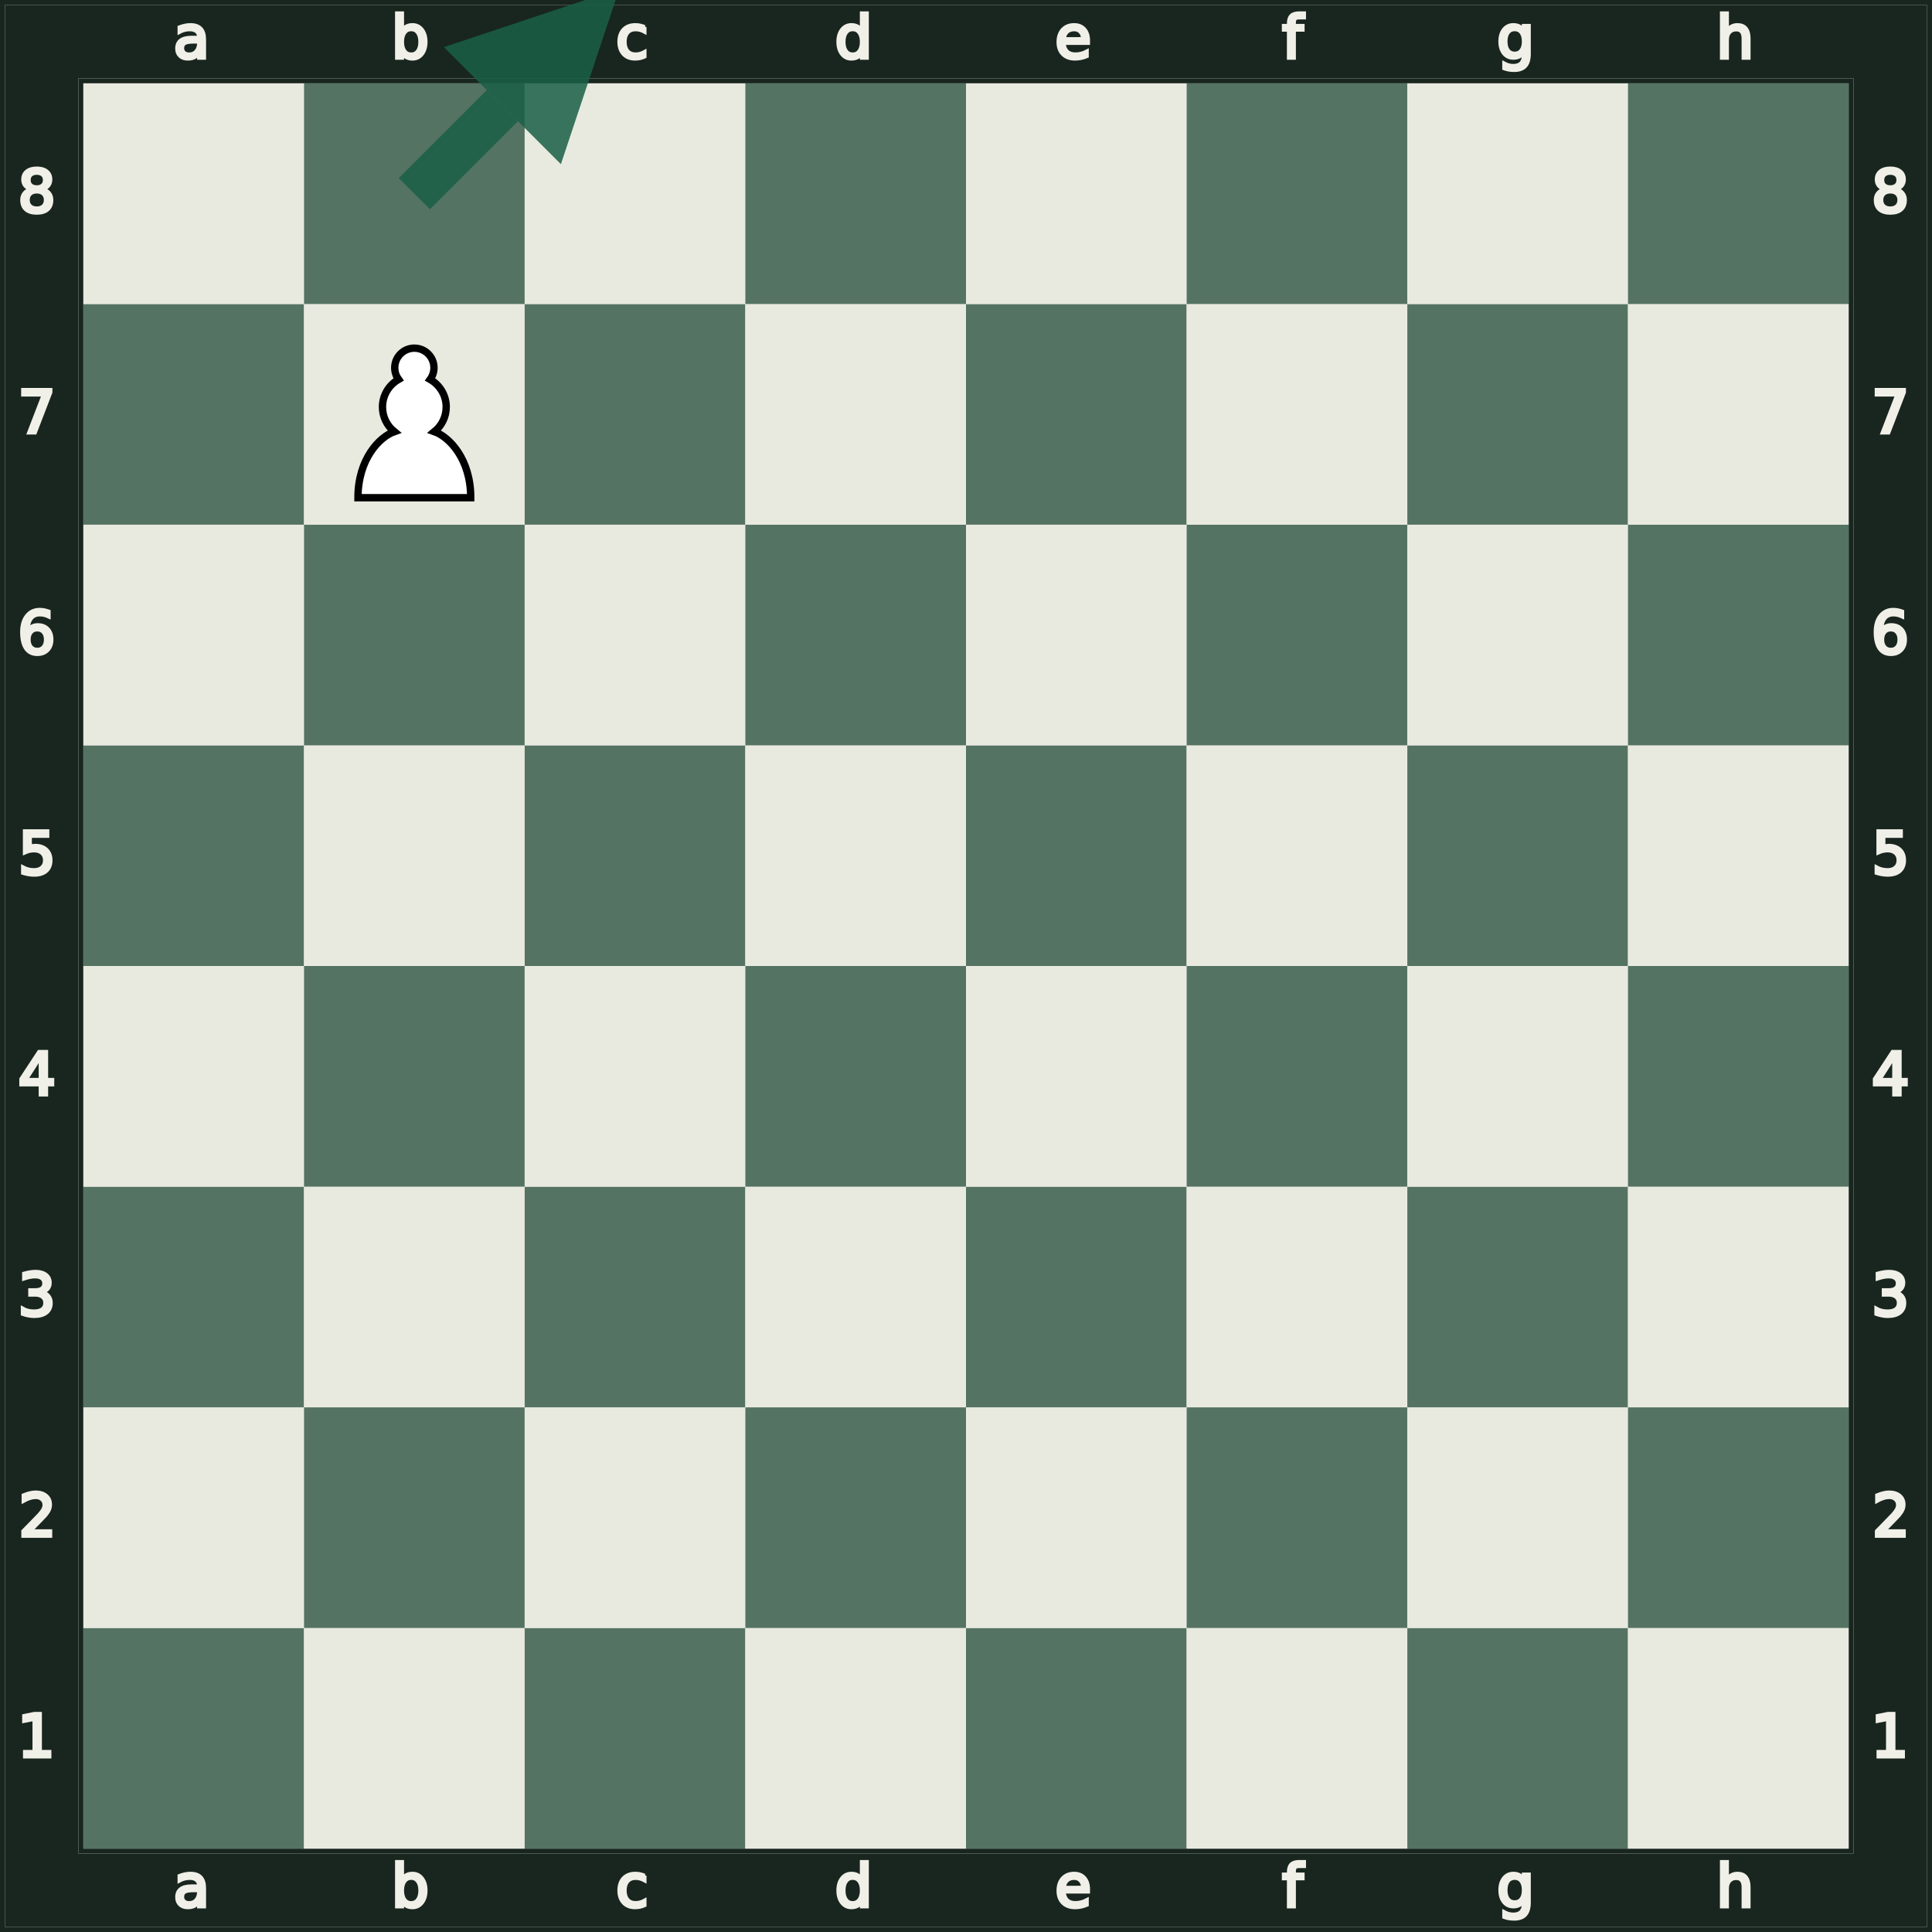
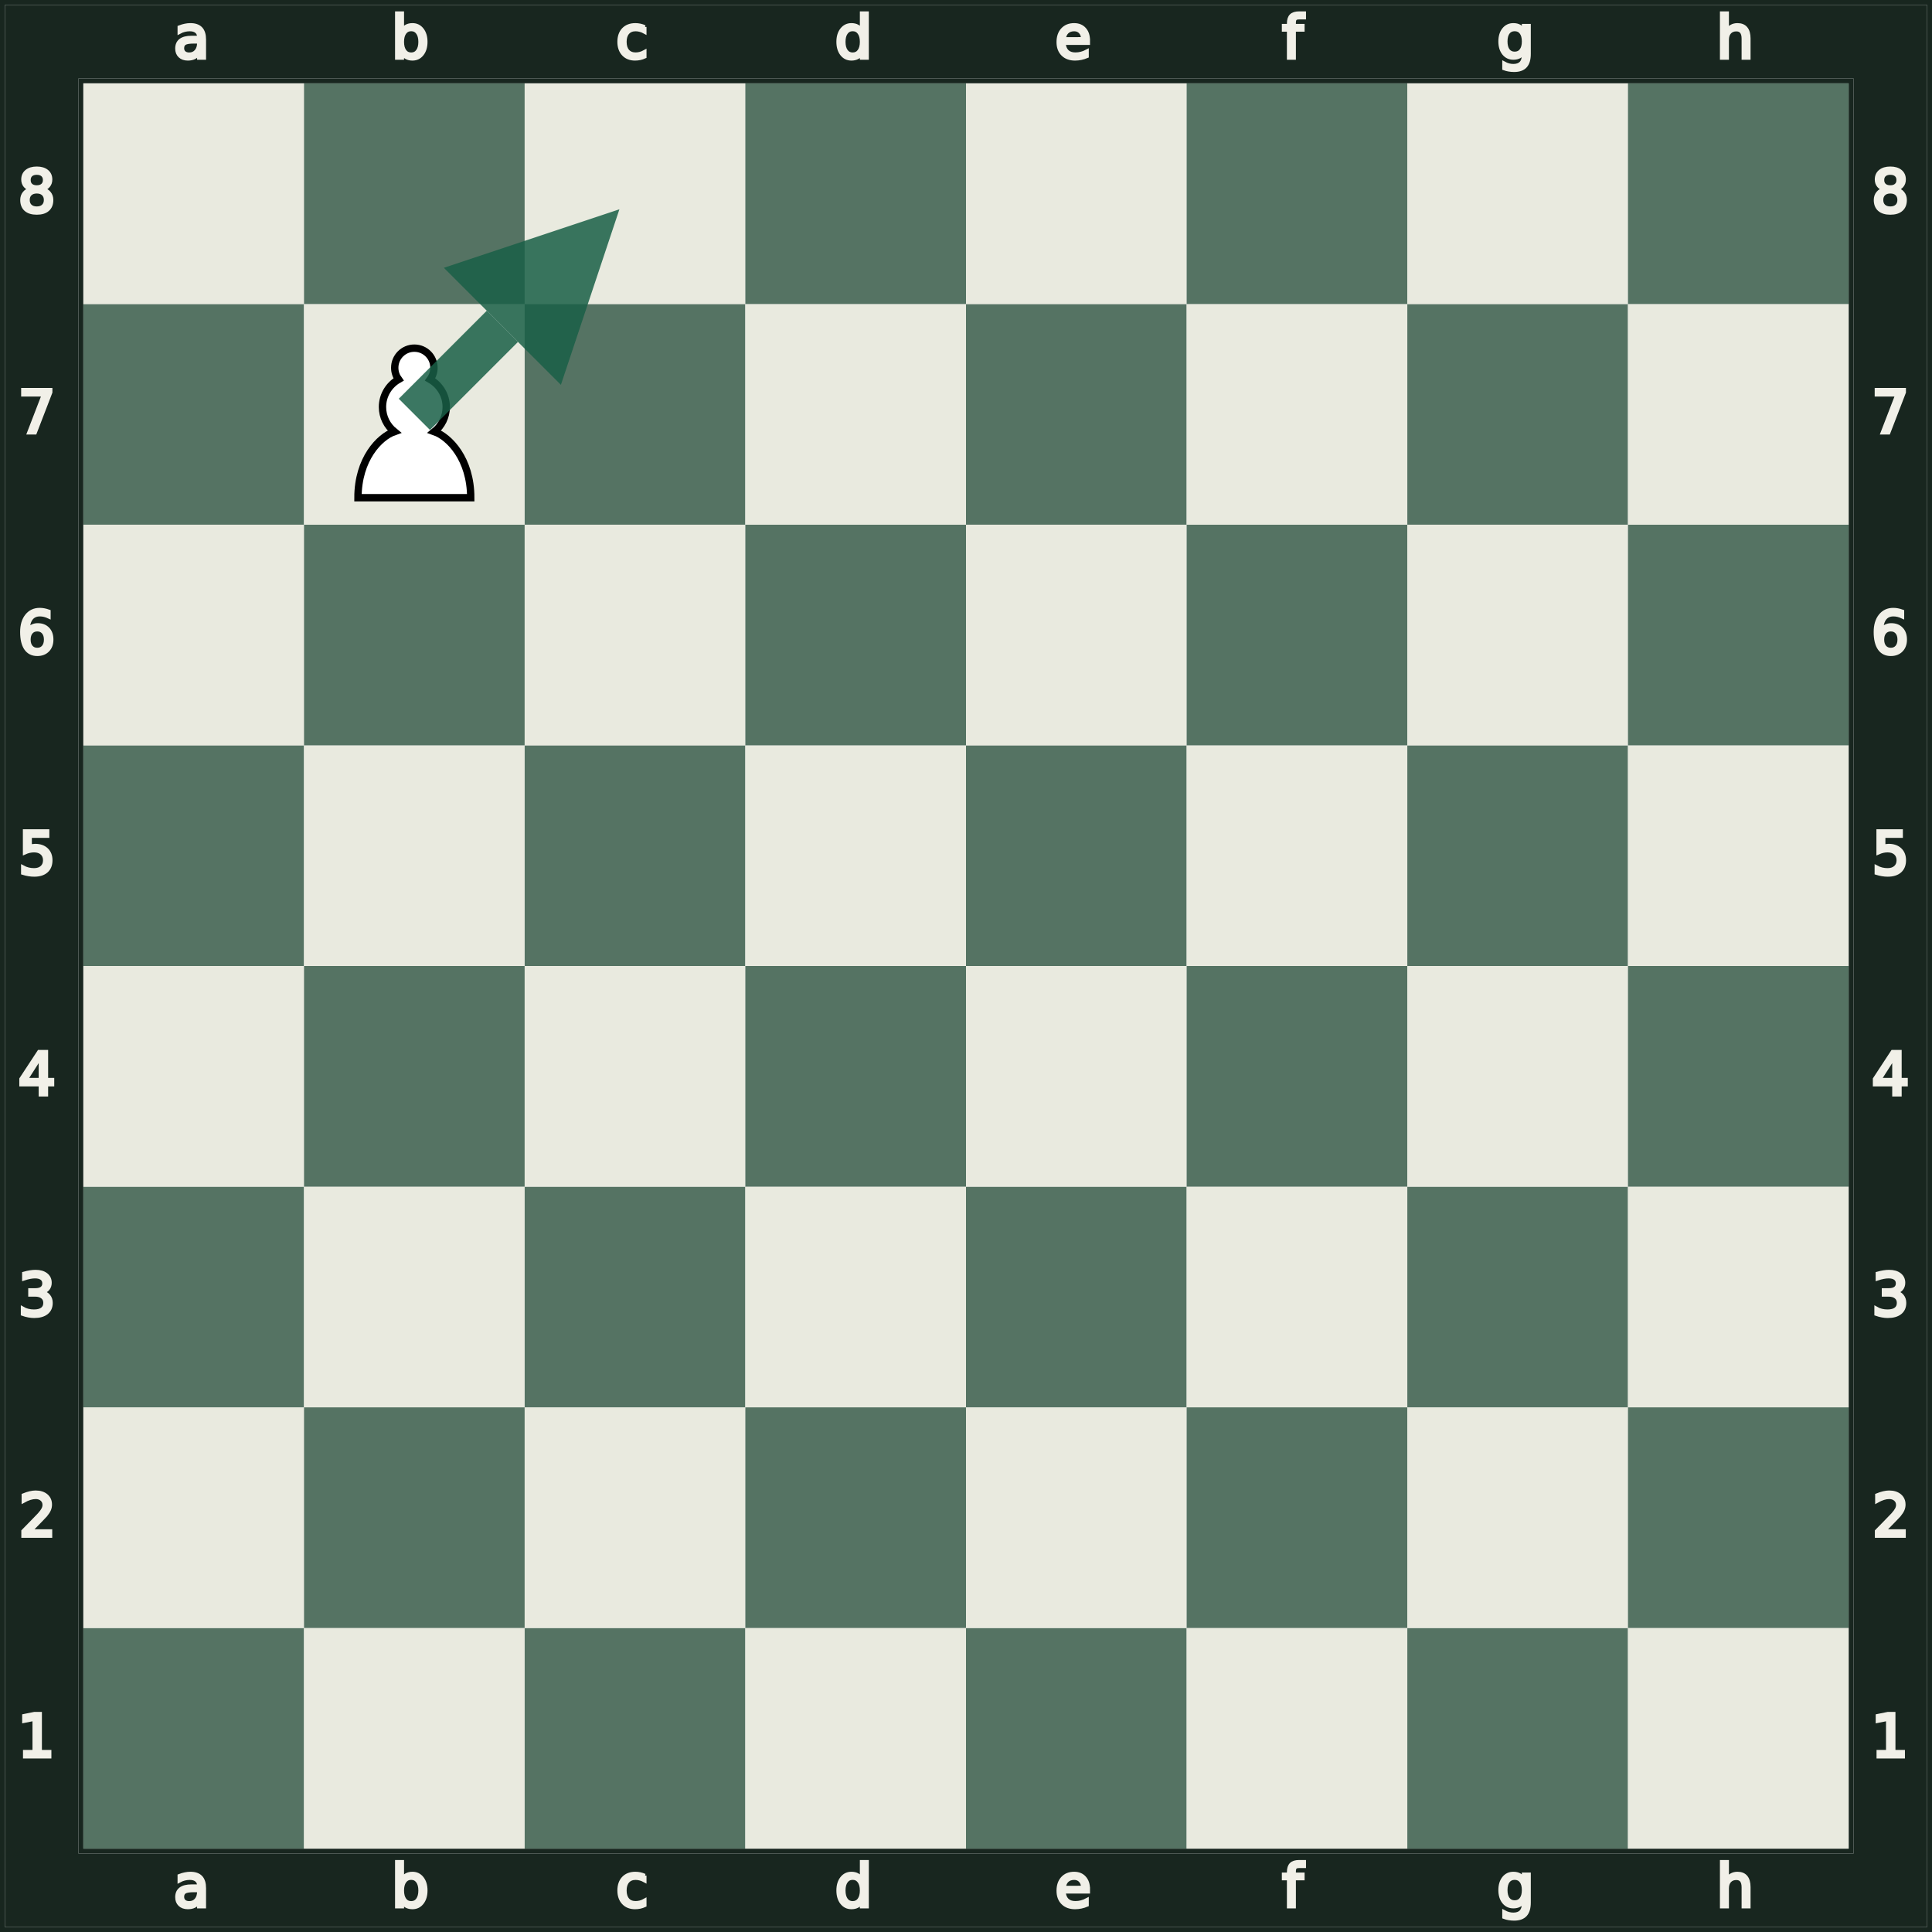
<svg xmlns="http://www.w3.org/2000/svg" xmlns:xlink="http://www.w3.org/1999/xlink" viewBox="0 0 394 394">
  <style>.piece { filter: drop-shadow(0 1px 0 rgba(255,255,255,.18)); }</style>
  <defs>
    <g id="white-pawn" class="white pawn">
      <path d="M22.5 9c-2.21 0-4 1.79-4 4 0 .89.29 1.71.78 2.38C17.33 16.5 16 18.59 16 21c0 2.03.94 3.84 2.41 5.03-3 1.06-7.41 5.55-7.41 13.47h23c0-7.92-4.41-12.41-7.41-13.47 1.47-1.19 2.41-3 2.41-5.03 0-2.41-1.33-4.5-3.28-5.62.49-.67.78-1.49.78-2.38 0-2.21-1.79-4-4-4z" fill="#fff" stroke="#000" stroke-width="1.5" stroke-linecap="round" />
    </g>
  </defs>
  <rect x="0.5" y="0.5" width="393" height="393" fill="none" stroke="#18261f" stroke-width="1" />
  <rect x="8.5" y="8.5" width="377" height="377" fill="none" stroke="#18261f" stroke-width="15" />
  <rect x="16.5" y="16.5" width="361" height="361" fill="none" stroke="#18261f" stroke-width="1" />
  <g transform="translate(22, 1) scale(0.75, 0.75)" fill="#f1f0e8" stroke="#f1f0e8">
    <path d="M23.328 10.016q-1.742 0-2.414.398-.672.398-.672 1.36 0 .765.5 1.218.508.445 1.375.445 1.196 0 1.914-.843.727-.852.727-2.258v-.32zm2.867-.594v4.992h-1.437v-1.328q-.492.797-1.227 1.18-.734.375-1.797.375-1.343 0-2.14-.75-.79-.758-.79-2.024 0-1.476.985-2.226.992-.75 2.953-.75h2.016V8.75q0-.992-.656-1.531-.649-.547-1.829-.547-.75 0-1.46.18-.711.18-1.368.539V6.062q.79-.304 1.532-.453.742-.156 1.445-.156 1.898 0 2.836.984.937.985.937 2.985z" />
  </g>
  <g transform="translate(22, 378) scale(0.75, 0.75)" fill="#f1f0e8" stroke="#f1f0e8">
    <path d="M23.328 10.016q-1.742 0-2.414.398-.672.398-.672 1.36 0 .765.5 1.218.508.445 1.375.445 1.196 0 1.914-.843.727-.852.727-2.258v-.32zm2.867-.594v4.992h-1.437v-1.328q-.492.797-1.227 1.18-.734.375-1.797.375-1.343 0-2.14-.75-.79-.758-.79-2.024 0-1.476.985-2.226.992-.75 2.953-.75h2.016V8.75q0-.992-.656-1.531-.649-.547-1.829-.547-.75 0-1.46.18-.711.18-1.368.539V6.062q.79-.304 1.532-.453.742-.156 1.445-.156 1.898 0 2.836.984.937.985.937 2.985z" />
  </g>
  <g transform="translate(67, 1) scale(0.75, 0.75)" fill="#f1f0e8" stroke="#f1f0e8">
    <path d="M24.922 10.047q0-1.586-.656-2.485-.649-.906-1.79-.906-1.14 0-1.796.906-.649.899-.649 2.485 0 1.586.649 2.492.656.898 1.797.898 1.14 0 1.789-.898.656-.906.656-2.492zm-4.89-3.055q.452-.781 1.14-1.156.695-.383 1.656-.383 1.594 0 2.586 1.266 1 1.265 1 3.328 0 2.062-1 3.328-.992 1.266-2.586 1.266-.96 0-1.656-.375-.688-.383-1.14-1.164v1.312h-1.446V2.258h1.445z" />
  </g>
  <g transform="translate(67, 378) scale(0.75, 0.75)" fill="#f1f0e8" stroke="#f1f0e8">
    <path d="M24.922 10.047q0-1.586-.656-2.485-.649-.906-1.79-.906-1.14 0-1.796.906-.649.899-.649 2.485 0 1.586.649 2.492.656.898 1.797.898 1.14 0 1.789-.898.656-.906.656-2.492zm-4.89-3.055q.452-.781 1.14-1.156.695-.383 1.656-.383 1.594 0 2.586 1.266 1 1.265 1 3.328 0 2.062-1 3.328-.992 1.266-2.586 1.266-.96 0-1.656-.375-.688-.383-1.14-1.164v1.312h-1.446V2.258h1.445z" />
  </g>
  <g transform="translate(112, 1) scale(0.75, 0.75)" fill="#f1f0e8" stroke="#f1f0e8">
    <path d="M25.96 6v1.344q-.608-.336-1.226-.5-.609-.172-1.234-.172-1.398 0-2.172.89-.773.883-.773 2.485 0 1.601.773 2.492.774.883 2.172.883.625 0 1.234-.164.618-.172 1.227-.508v1.328q-.602.281-1.25.422-.64.14-1.367.14-1.977 0-3.14-1.242-1.165-1.242-1.165-3.351 0-2.14 1.172-3.367 1.18-1.227 3.227-1.227.664 0 1.296.14.633.134 1.227.407z" />
  </g>
  <g transform="translate(112, 378) scale(0.75, 0.75)" fill="#f1f0e8" stroke="#f1f0e8">
    <path d="M25.96 6v1.344q-.608-.336-1.226-.5-.609-.172-1.234-.172-1.398 0-2.172.89-.773.883-.773 2.485 0 1.601.773 2.492.774.883 2.172.883.625 0 1.234-.164.618-.172 1.227-.508v1.328q-.602.281-1.25.422-.64.14-1.367.14-1.977 0-3.14-1.242-1.165-1.242-1.165-3.351 0-2.14 1.172-3.367 1.18-1.227 3.227-1.227.664 0 1.296.14.633.134 1.227.407z" />
  </g>
  <g transform="translate(157, 1) scale(0.75, 0.75)" fill="#f1f0e8" stroke="#f1f0e8">
    <path d="M24.973 6.992V2.258h1.437v12.156h-1.437v-1.312q-.453.78-1.149 1.164-.687.375-1.656.375-1.586 0-2.586-1.266-.992-1.266-.992-3.328 0-2.063.992-3.328 1-1.266 2.586-1.266.969 0 1.656.383.696.375 1.149 1.156zm-4.899 3.055q0 1.586.649 2.492.656.898 1.797.898 1.14 0 1.796-.898.657-.906.657-2.492 0-1.586-.657-2.485-.656-.906-1.796-.906-1.141 0-1.797.906-.649.899-.649 2.485z" />
  </g>
  <g transform="translate(157, 378) scale(0.75, 0.75)" fill="#f1f0e8" stroke="#f1f0e8">
    <path d="M24.973 6.992V2.258h1.437v12.156h-1.437v-1.312q-.453.78-1.149 1.164-.687.375-1.656.375-1.586 0-2.586-1.266-.992-1.266-.992-3.328 0-2.063.992-3.328 1-1.266 2.586-1.266.969 0 1.656.383.696.375 1.149 1.156zm-4.899 3.055q0 1.586.649 2.492.656.898 1.797.898 1.14 0 1.796-.898.657-.906.657-2.492 0-1.586-.657-2.485-.656-.906-1.796-.906-1.141 0-1.797.906-.649.899-.649 2.485z" />
  </g>
  <g transform="translate(202, 1) scale(0.75, 0.75)" fill="#f1f0e8" stroke="#f1f0e8">
    <path d="M26.555 9.68v.703h-6.61q.094 1.484.89 2.265.806.774 2.235.774.828 0 1.602-.203.781-.203 1.547-.61v1.36q-.774.328-1.586.5-.813.172-1.649.172-2.093 0-3.32-1.22-1.219-1.218-1.219-3.296 0-2.148 1.157-3.406 1.164-1.266 3.132-1.266 1.766 0 2.79 1.14 1.03 1.134 1.03 3.087zm-1.438-.422q-.015-1.18-.664-1.883-.64-.703-1.703-.703-1.203 0-1.93.68-.718.68-.828 1.914z" />
  </g>
  <g transform="translate(202, 378) scale(0.75, 0.75)" fill="#f1f0e8" stroke="#f1f0e8">
    <path d="M26.555 9.68v.703h-6.61q.094 1.484.89 2.265.806.774 2.235.774.828 0 1.602-.203.781-.203 1.547-.61v1.36q-.774.328-1.586.5-.813.172-1.649.172-2.093 0-3.32-1.22-1.219-1.218-1.219-3.296 0-2.148 1.157-3.406 1.164-1.266 3.132-1.266 1.766 0 2.79 1.14 1.03 1.134 1.03 3.087zm-1.438-.422q-.015-1.18-.664-1.883-.64-.703-1.703-.703-1.203 0-1.93.68-.718.68-.828 1.914z" />
  </g>
  <g transform="translate(247, 1) scale(0.75, 0.75)" fill="#f1f0e8" stroke="#f1f0e8">
    <path d="M25.285 2.258v1.195H23.91q-.773 0-1.078.313-.297.312-.297 1.125v.773h2.367v1.117h-2.367v7.633H21.09V6.781h-1.375V5.664h1.375v-.61q0-1.46.68-2.124.68-.672 2.156-.672z" />
  </g>
  <g transform="translate(247, 378) scale(0.75, 0.75)" fill="#f1f0e8" stroke="#f1f0e8">
    <path d="M25.285 2.258v1.195H23.91q-.773 0-1.078.313-.297.312-.297 1.125v.773h2.367v1.117h-2.367v7.633H21.09V6.781h-1.375V5.664h1.375v-.61q0-1.46.68-2.124.68-.672 2.156-.672z" />
  </g>
  <g transform="translate(292, 1) scale(0.75, 0.75)" fill="#f1f0e8" stroke="#f1f0e8">
    <path d="M24.973 9.937q0-1.562-.649-2.421-.64-.86-1.804-.86-1.157 0-1.805.86-.64.859-.64 2.421 0 1.555.64 2.415.648.859 1.805.859 1.164 0 1.804-.86.649-.859.649-2.414zm1.437 3.391q0 2.234-.992 3.32-.992 1.094-3.04 1.094-.757 0-1.429-.117-.672-.11-1.304-.344v-1.398q.632.344 1.25.508.617.164 1.257.164 1.414 0 2.118-.743.703-.734.703-2.226v-.711q-.446.773-1.141 1.156-.695.383-1.664.383-1.61 0-2.594-1.227-.984-1.226-.984-3.25 0-2.03.984-3.257.985-1.227 2.594-1.227.969 0 1.664.383t1.14 1.156V5.664h1.438z" />
  </g>
  <g transform="translate(292, 378) scale(0.75, 0.75)" fill="#f1f0e8" stroke="#f1f0e8">
    <path d="M24.973 9.937q0-1.562-.649-2.421-.64-.86-1.804-.86-1.157 0-1.805.86-.64.859-.64 2.421 0 1.555.64 2.415.648.859 1.805.859 1.164 0 1.804-.86.649-.859.649-2.414zm1.437 3.391q0 2.234-.992 3.32-.992 1.094-3.04 1.094-.757 0-1.429-.117-.672-.11-1.304-.344v-1.398q.632.344 1.25.508.617.164 1.257.164 1.414 0 2.118-.743.703-.734.703-2.226v-.711q-.446.773-1.141 1.156-.695.383-1.664.383-1.61 0-2.594-1.227-.984-1.226-.984-3.25 0-2.03.984-3.257.985-1.227 2.594-1.227.969 0 1.664.383t1.14 1.156V5.664h1.438z" />
  </g>
  <g transform="translate(337, 1) scale(0.75, 0.75)" fill="#f1f0e8" stroke="#f1f0e8">
    <path d="M26.164 9.133v5.281h-1.437V9.18q0-1.243-.485-1.86-.484-.617-1.453-.617-1.164 0-1.836.742-.672.742-.672 2.024v4.945h-1.445V2.258h1.445v4.765q.516-.789 1.211-1.18.703-.39 1.617-.39 1.508 0 2.282.938.773.93.773 2.742z" />
  </g>
  <g transform="translate(337, 378) scale(0.75, 0.75)" fill="#f1f0e8" stroke="#f1f0e8">
    <path d="M26.164 9.133v5.281h-1.437V9.18q0-1.243-.485-1.86-.484-.617-1.453-.617-1.164 0-1.836.742-.672.742-.672 2.024v4.945h-1.445V2.258h1.445v4.765q.516-.789 1.211-1.18.703-.39 1.617-.39 1.508 0 2.282.938.773.93.773 2.742z" />
  </g>
  <g transform="translate(0, 337) scale(0.75, 0.75)" fill="#f1f0e8" stroke="#f1f0e8">
    <path d="M6.754 26.996h2.578v-8.898l-2.805.562v-1.437l2.79-.563h1.578v10.336h2.578v1.328h-6.72z" />
  </g>
  <g transform="translate(378, 337) scale(0.75, 0.75)" fill="#f1f0e8" stroke="#f1f0e8">
    <path d="M6.754 26.996h2.578v-8.898l-2.805.562v-1.437l2.79-.563h1.578v10.336h2.578v1.328h-6.72z" />
  </g>
  <g transform="translate(0, 292) scale(0.75, 0.75)" fill="#f1f0e8" stroke="#f1f0e8">
    <path d="M8.195 26.996h5.508v1.328H6.297v-1.328q.898-.93 2.445-2.492 1.555-1.57 1.953-2.024.758-.851 1.055-1.437.305-.594.305-1.164 0-.93-.657-1.516-.648-.586-1.695-.586-.742 0-1.57.258-.82.258-1.758.781v-1.593q.953-.383 1.781-.578.828-.196 1.516-.196 1.812 0 2.89.906 1.079.907 1.079 2.422 0 .72-.274 1.368-.265.64-.976 1.515-.196.227-1.243 1.313-1.046 1.078-2.953 3.023z" />
  </g>
  <g transform="translate(378, 292) scale(0.75, 0.75)" fill="#f1f0e8" stroke="#f1f0e8">
    <path d="M8.195 26.996h5.508v1.328H6.297v-1.328q.898-.93 2.445-2.492 1.555-1.57 1.953-2.024.758-.851 1.055-1.437.305-.594.305-1.164 0-.93-.657-1.516-.648-.586-1.695-.586-.742 0-1.57.258-.82.258-1.758.781v-1.593q.953-.383 1.781-.578.828-.196 1.516-.196 1.812 0 2.89.906 1.079.907 1.079 2.422 0 .72-.274 1.368-.265.64-.976 1.515-.196.227-1.243 1.313-1.046 1.078-2.953 3.023z" />
  </g>
  <g transform="translate(0, 247) scale(0.75, 0.75)" fill="#f1f0e8" stroke="#f1f0e8">
    <path d="M11.434 22.035q1.132.242 1.765 1.008.64.766.64 1.89 0 1.727-1.187 2.672-1.187.946-3.375.946-.734 0-1.515-.149-.774-.14-1.602-.43V26.45q.656.383 1.438.578.78.196 1.632.196 1.485 0 2.258-.586.782-.586.782-1.703 0-1.032-.727-1.61-.719-.586-2.008-.586h-1.36v-1.297h1.423q1.164 0 1.78-.46.618-.47.618-1.344 0-.899-.64-1.375-.633-.485-1.82-.485-.65 0-1.391.141-.743.14-1.633.437V16.95q.898-.25 1.68-.375.788-.125 1.484-.125 1.797 0 2.844.82 1.046.813 1.046 2.204 0 .968-.554 1.64-.555.664-1.578.922z" />
  </g>
  <g transform="translate(378, 247) scale(0.75, 0.75)" fill="#f1f0e8" stroke="#f1f0e8">
    <path d="M11.434 22.035q1.132.242 1.765 1.008.64.766.64 1.89 0 1.727-1.187 2.672-1.187.946-3.375.946-.734 0-1.515-.149-.774-.14-1.602-.43V26.45q.656.383 1.438.578.78.196 1.632.196 1.485 0 2.258-.586.782-.586.782-1.703 0-1.032-.727-1.61-.719-.586-2.008-.586h-1.36v-1.297h1.423q1.164 0 1.78-.46.618-.47.618-1.344 0-.899-.64-1.375-.633-.485-1.82-.485-.65 0-1.391.141-.743.14-1.633.437V16.95q.898-.25 1.68-.375.788-.125 1.484-.125 1.797 0 2.844.82 1.046.813 1.046 2.204 0 .968-.554 1.64-.555.664-1.578.922z" />
  </g>
  <g transform="translate(0, 202) scale(0.75, 0.75)" fill="#f1f0e8" stroke="#f1f0e8">
    <path d="M11.016 18.035L7.03 24.262h3.985zm-.414-1.375h1.984v7.602h1.664v1.312h-1.664v2.75h-1.57v-2.75H5.75v-1.523z" />
  </g>
  <g transform="translate(378, 202) scale(0.75, 0.75)" fill="#f1f0e8" stroke="#f1f0e8">
    <path d="M11.016 18.035L7.03 24.262h3.985zm-.414-1.375h1.984v7.602h1.664v1.312h-1.664v2.75h-1.57v-2.75H5.75v-1.523z" />
  </g>
  <g transform="translate(0, 157) scale(0.75, 0.75)" fill="#f1f0e8" stroke="#f1f0e8">
    <path d="M6.719 16.66h6.195v1.328h-4.75v2.86q.344-.118.688-.172.343-.063.687-.063 1.953 0 3.094 1.07 1.14 1.07 1.14 2.899 0 1.883-1.171 2.93-1.172 1.039-3.305 1.039-.735 0-1.5-.125-.758-.125-1.57-.375v-1.586q.703.383 1.453.57.75.188 1.586.188 1.351 0 2.14-.711.79-.711.79-1.93 0-1.219-.79-1.93-.789-.71-2.14-.71-.633 0-1.266.14-.625.14-1.281.438z" />
  </g>
  <g transform="translate(378, 157) scale(0.75, 0.75)" fill="#f1f0e8" stroke="#f1f0e8">
    <path d="M6.719 16.66h6.195v1.328h-4.75v2.86q.344-.118.688-.172.343-.063.687-.063 1.953 0 3.094 1.07 1.14 1.07 1.14 2.899 0 1.883-1.171 2.93-1.172 1.039-3.305 1.039-.735 0-1.5-.125-.758-.125-1.57-.375v-1.586q.703.383 1.453.57.75.188 1.586.188 1.351 0 2.14-.711.79-.711.79-1.93 0-1.219-.79-1.93-.789-.71-2.14-.71-.633 0-1.266.14-.625.14-1.281.438z" />
  </g>
  <g transform="translate(0, 112) scale(0.75, 0.75)" fill="#f1f0e8" stroke="#f1f0e8">
    <path d="M10.137 21.863q-1.063 0-1.688.727-.617.726-.617 1.992 0 1.258.617 1.992.625.727 1.688.727 1.062 0 1.68-.727.624-.734.624-1.992 0-1.266-.625-1.992-.617-.727-1.68-.727zm3.133-4.945v1.437q-.594-.28-1.204-.43-.601-.148-1.195-.148-1.562 0-2.39 1.055-.82 1.055-.938 3.188.46-.68 1.156-1.04.696-.367 1.531-.367 1.758 0 2.774 1.07 1.023 1.063 1.023 2.899 0 1.797-1.062 2.883-1.063 1.086-2.828 1.086-2.024 0-3.094-1.547-1.07-1.555-1.07-4.5 0-2.766 1.312-4.406 1.313-1.649 3.524-1.649.593 0 1.195.117.61.118 1.266.352z" />
  </g>
  <g transform="translate(378, 112) scale(0.75, 0.75)" fill="#f1f0e8" stroke="#f1f0e8">
    <path d="M10.137 21.863q-1.063 0-1.688.727-.617.726-.617 1.992 0 1.258.617 1.992.625.727 1.688.727 1.062 0 1.68-.727.624-.734.624-1.992 0-1.266-.625-1.992-.617-.727-1.68-.727zm3.133-4.945v1.437q-.594-.28-1.204-.43-.601-.148-1.195-.148-1.562 0-2.39 1.055-.82 1.055-.938 3.188.46-.68 1.156-1.04.696-.367 1.531-.367 1.758 0 2.774 1.07 1.023 1.063 1.023 2.899 0 1.797-1.062 2.883-1.063 1.086-2.828 1.086-2.024 0-3.094-1.547-1.07-1.555-1.07-4.5 0-2.766 1.312-4.406 1.313-1.649 3.524-1.649.593 0 1.195.117.61.118 1.266.352z" />
  </g>
  <g transform="translate(0, 67) scale(0.75, 0.75)" fill="#f1f0e8" stroke="#f1f0e8">
    <path d="M6.25 16.66h7.5v.672L9.516 28.324H7.867l3.985-10.336H6.25z" />
  </g>
  <g transform="translate(378, 67) scale(0.75, 0.75)" fill="#f1f0e8" stroke="#f1f0e8">
    <path d="M6.25 16.66h7.5v.672L9.516 28.324H7.867l3.985-10.336H6.25z" />
  </g>
  <g transform="translate(0, 22) scale(0.75, 0.75)" fill="#f1f0e8" stroke="#f1f0e8">
    <path d="M10 22.785q-1.125 0-1.773.602-.641.601-.641 1.656t.64 1.656q.649.602 1.774.602t1.773-.602q.649-.61.649-1.656 0-1.055-.649-1.656-.64-.602-1.773-.602zm-1.578-.672q-1.016-.25-1.586-.945-.563-.695-.563-1.695 0-1.399.993-2.211 1-.813 2.734-.813 1.742 0 2.734.813.993.812.993 2.21 0 1-.57 1.696-.563.695-1.571.945 1.14.266 1.773 1.04.641.773.641 1.89 0 1.695-1.04 2.602-1.03.906-2.96.906t-2.969-.906Q6 26.738 6 25.043q0-1.117.64-1.89.641-.774 1.782-1.04zm-.578-2.492q0 .906.562 1.414.57.508 1.594.508 1.016 0 1.586-.508.578-.508.578-1.414 0-.906-.578-1.414-.57-.508-1.586-.508-1.023 0-1.594.508-.562.508-.562 1.414z" />
  </g>
  <g transform="translate(378, 22) scale(0.75, 0.75)" fill="#f1f0e8" stroke="#f1f0e8">
    <path d="M10 22.785q-1.125 0-1.773.602-.641.601-.641 1.656t.64 1.656q.649.602 1.774.602t1.773-.602q.649-.61.649-1.656 0-1.055-.649-1.656-.64-.602-1.773-.602zm-1.578-.672q-1.016-.25-1.586-.945-.563-.695-.563-1.695 0-1.399.993-2.211 1-.813 2.734-.813 1.742 0 2.734.813.993.812.993 2.21 0 1-.57 1.696-.563.695-1.571.945 1.14.266 1.773 1.04.641.773.641 1.89 0 1.695-1.04 2.602-1.03.906-2.96.906t-2.969-.906Q6 26.738 6 25.043q0-1.117.64-1.89.641-.774 1.782-1.04zm-.578-2.492q0 .906.562 1.414.57.508 1.594.508 1.016 0 1.586-.508.578-.508.578-1.414 0-.906-.578-1.414-.57-.508-1.586-.508-1.023 0-1.594.508-.562.508-.562 1.414z" />
  </g>
  <rect x="17" y="332" width="45" height="45" class="square dark a1" stroke="none" fill="#557363" />
  <rect x="62" y="332" width="45" height="45" class="square light b1" stroke="none" fill="#e9eadf" />
  <rect x="107" y="332" width="45" height="45" class="square dark c1" stroke="none" fill="#557363" />
  <rect x="152" y="332" width="45" height="45" class="square light d1" stroke="none" fill="#e9eadf" />
  <rect x="197" y="332" width="45" height="45" class="square dark e1" stroke="none" fill="#557363" />
  <rect x="242" y="332" width="45" height="45" class="square light f1" stroke="none" fill="#e9eadf" />
  <rect x="287" y="332" width="45" height="45" class="square dark g1" stroke="none" fill="#557363" />
  <rect x="332" y="332" width="45" height="45" class="square light h1" stroke="none" fill="#e9eadf" />
  <rect x="17" y="287" width="45" height="45" class="square light a2" stroke="none" fill="#e9eadf" />
  <rect x="62" y="287" width="45" height="45" class="square dark b2" stroke="none" fill="#557363" />
  <rect x="107" y="287" width="45" height="45" class="square light c2" stroke="none" fill="#e9eadf" />
  <rect x="152" y="287" width="45" height="45" class="square dark d2" stroke="none" fill="#557363" />
  <rect x="197" y="287" width="45" height="45" class="square light e2" stroke="none" fill="#e9eadf" />
  <rect x="242" y="287" width="45" height="45" class="square dark f2" stroke="none" fill="#557363" />
  <rect x="287" y="287" width="45" height="45" class="square light g2" stroke="none" fill="#e9eadf" />
  <rect x="332" y="287" width="45" height="45" class="square dark h2" stroke="none" fill="#557363" />
  <rect x="17" y="242" width="45" height="45" class="square dark a3" stroke="none" fill="#557363" />
  <rect x="62" y="242" width="45" height="45" class="square light b3" stroke="none" fill="#e9eadf" />
  <rect x="107" y="242" width="45" height="45" class="square dark c3" stroke="none" fill="#557363" />
  <rect x="152" y="242" width="45" height="45" class="square light d3" stroke="none" fill="#e9eadf" />
  <rect x="197" y="242" width="45" height="45" class="square dark e3" stroke="none" fill="#557363" />
  <rect x="242" y="242" width="45" height="45" class="square light f3" stroke="none" fill="#e9eadf" />
  <rect x="287" y="242" width="45" height="45" class="square dark g3" stroke="none" fill="#557363" />
  <rect x="332" y="242" width="45" height="45" class="square light h3" stroke="none" fill="#e9eadf" />
  <rect x="17" y="197" width="45" height="45" class="square light a4" stroke="none" fill="#e9eadf" />
  <rect x="62" y="197" width="45" height="45" class="square dark b4" stroke="none" fill="#557363" />
  <rect x="107" y="197" width="45" height="45" class="square light c4" stroke="none" fill="#e9eadf" />
  <rect x="152" y="197" width="45" height="45" class="square dark d4" stroke="none" fill="#557363" />
  <rect x="197" y="197" width="45" height="45" class="square light e4" stroke="none" fill="#e9eadf" />
  <rect x="242" y="197" width="45" height="45" class="square dark f4" stroke="none" fill="#557363" />
  <rect x="287" y="197" width="45" height="45" class="square light g4" stroke="none" fill="#e9eadf" />
  <rect x="332" y="197" width="45" height="45" class="square dark h4" stroke="none" fill="#557363" />
  <rect x="17" y="152" width="45" height="45" class="square dark a5" stroke="none" fill="#557363" />
  <rect x="62" y="152" width="45" height="45" class="square light b5" stroke="none" fill="#e9eadf" />
  <rect x="107" y="152" width="45" height="45" class="square dark c5" stroke="none" fill="#557363" />
  <rect x="152" y="152" width="45" height="45" class="square light d5" stroke="none" fill="#e9eadf" />
  <rect x="197" y="152" width="45" height="45" class="square dark e5" stroke="none" fill="#557363" />
  <rect x="242" y="152" width="45" height="45" class="square light f5" stroke="none" fill="#e9eadf" />
  <rect x="287" y="152" width="45" height="45" class="square dark g5" stroke="none" fill="#557363" />
  <rect x="332" y="152" width="45" height="45" class="square light h5" stroke="none" fill="#e9eadf" />
  <rect x="17" y="107" width="45" height="45" class="square light a6" stroke="none" fill="#e9eadf" />
  <rect x="62" y="107" width="45" height="45" class="square dark b6" stroke="none" fill="#557363" />
  <rect x="107" y="107" width="45" height="45" class="square light c6" stroke="none" fill="#e9eadf" />
  <rect x="152" y="107" width="45" height="45" class="square dark d6" stroke="none" fill="#557363" />
  <rect x="197" y="107" width="45" height="45" class="square light e6" stroke="none" fill="#e9eadf" />
  <rect x="242" y="107" width="45" height="45" class="square dark f6" stroke="none" fill="#557363" />
  <rect x="287" y="107" width="45" height="45" class="square light g6" stroke="none" fill="#e9eadf" />
  <rect x="332" y="107" width="45" height="45" class="square dark h6" stroke="none" fill="#557363" />
  <rect x="17" y="62" width="45" height="45" class="square dark a7" stroke="none" fill="#557363" />
  <rect x="62" y="62" width="45" height="45" class="square light b7" stroke="none" fill="#e9eadf" />
  <rect x="107" y="62" width="45" height="45" class="square dark c7" stroke="none" fill="#557363" />
  <rect x="152" y="62" width="45" height="45" class="square light d7" stroke="none" fill="#e9eadf" />
  <rect x="197" y="62" width="45" height="45" class="square dark e7" stroke="none" fill="#557363" />
  <rect x="242" y="62" width="45" height="45" class="square light f7" stroke="none" fill="#e9eadf" />
  <rect x="287" y="62" width="45" height="45" class="square dark g7" stroke="none" fill="#557363" />
  <rect x="332" y="62" width="45" height="45" class="square light h7" stroke="none" fill="#e9eadf" />
  <rect x="17" y="17" width="45" height="45" class="square light a8" stroke="none" fill="#e9eadf" />
  <rect x="62" y="17" width="45" height="45" class="square dark b8" stroke="none" fill="#557363" />
  <rect x="107" y="17" width="45" height="45" class="square light c8" stroke="none" fill="#e9eadf" />
  <rect x="152" y="17" width="45" height="45" class="square dark d8" stroke="none" fill="#557363" />
  <rect x="197" y="17" width="45" height="45" class="square light e8" stroke="none" fill="#e9eadf" />
  <rect x="242" y="17" width="45" height="45" class="square dark f8" stroke="none" fill="#557363" />
  <rect x="287" y="17" width="45" height="45" class="square light g8" stroke="none" fill="#e9eadf" />
  <rect x="332" y="17" width="45" height="45" class="square dark h8" stroke="none" fill="#557363" />
  <use href="#white-pawn" xlink:href="#white-pawn" transform="translate(62, 62)" />
-   <line x1="84.5" y1="39.5" x2="102.453" y2="21.547" stroke="#195f47d9" stroke-width="9.0" stroke-linecap="butt" class="arrow" />
-   <polygon points="126.318,-2.318 90.521,9.614 114.386,33.479" fill="#195f47d9" class="arrow" />
+   <line x1="84.5" y1="84.5" x2="102.453" y2="66.547" stroke="#195f47d9" stroke-width="9.0" stroke-linecap="butt" class="arrow" />
+   <polygon points="126.318,42.682 90.521,54.614 114.386,78.479" fill="#195f47d9" class="arrow" />
</svg>
